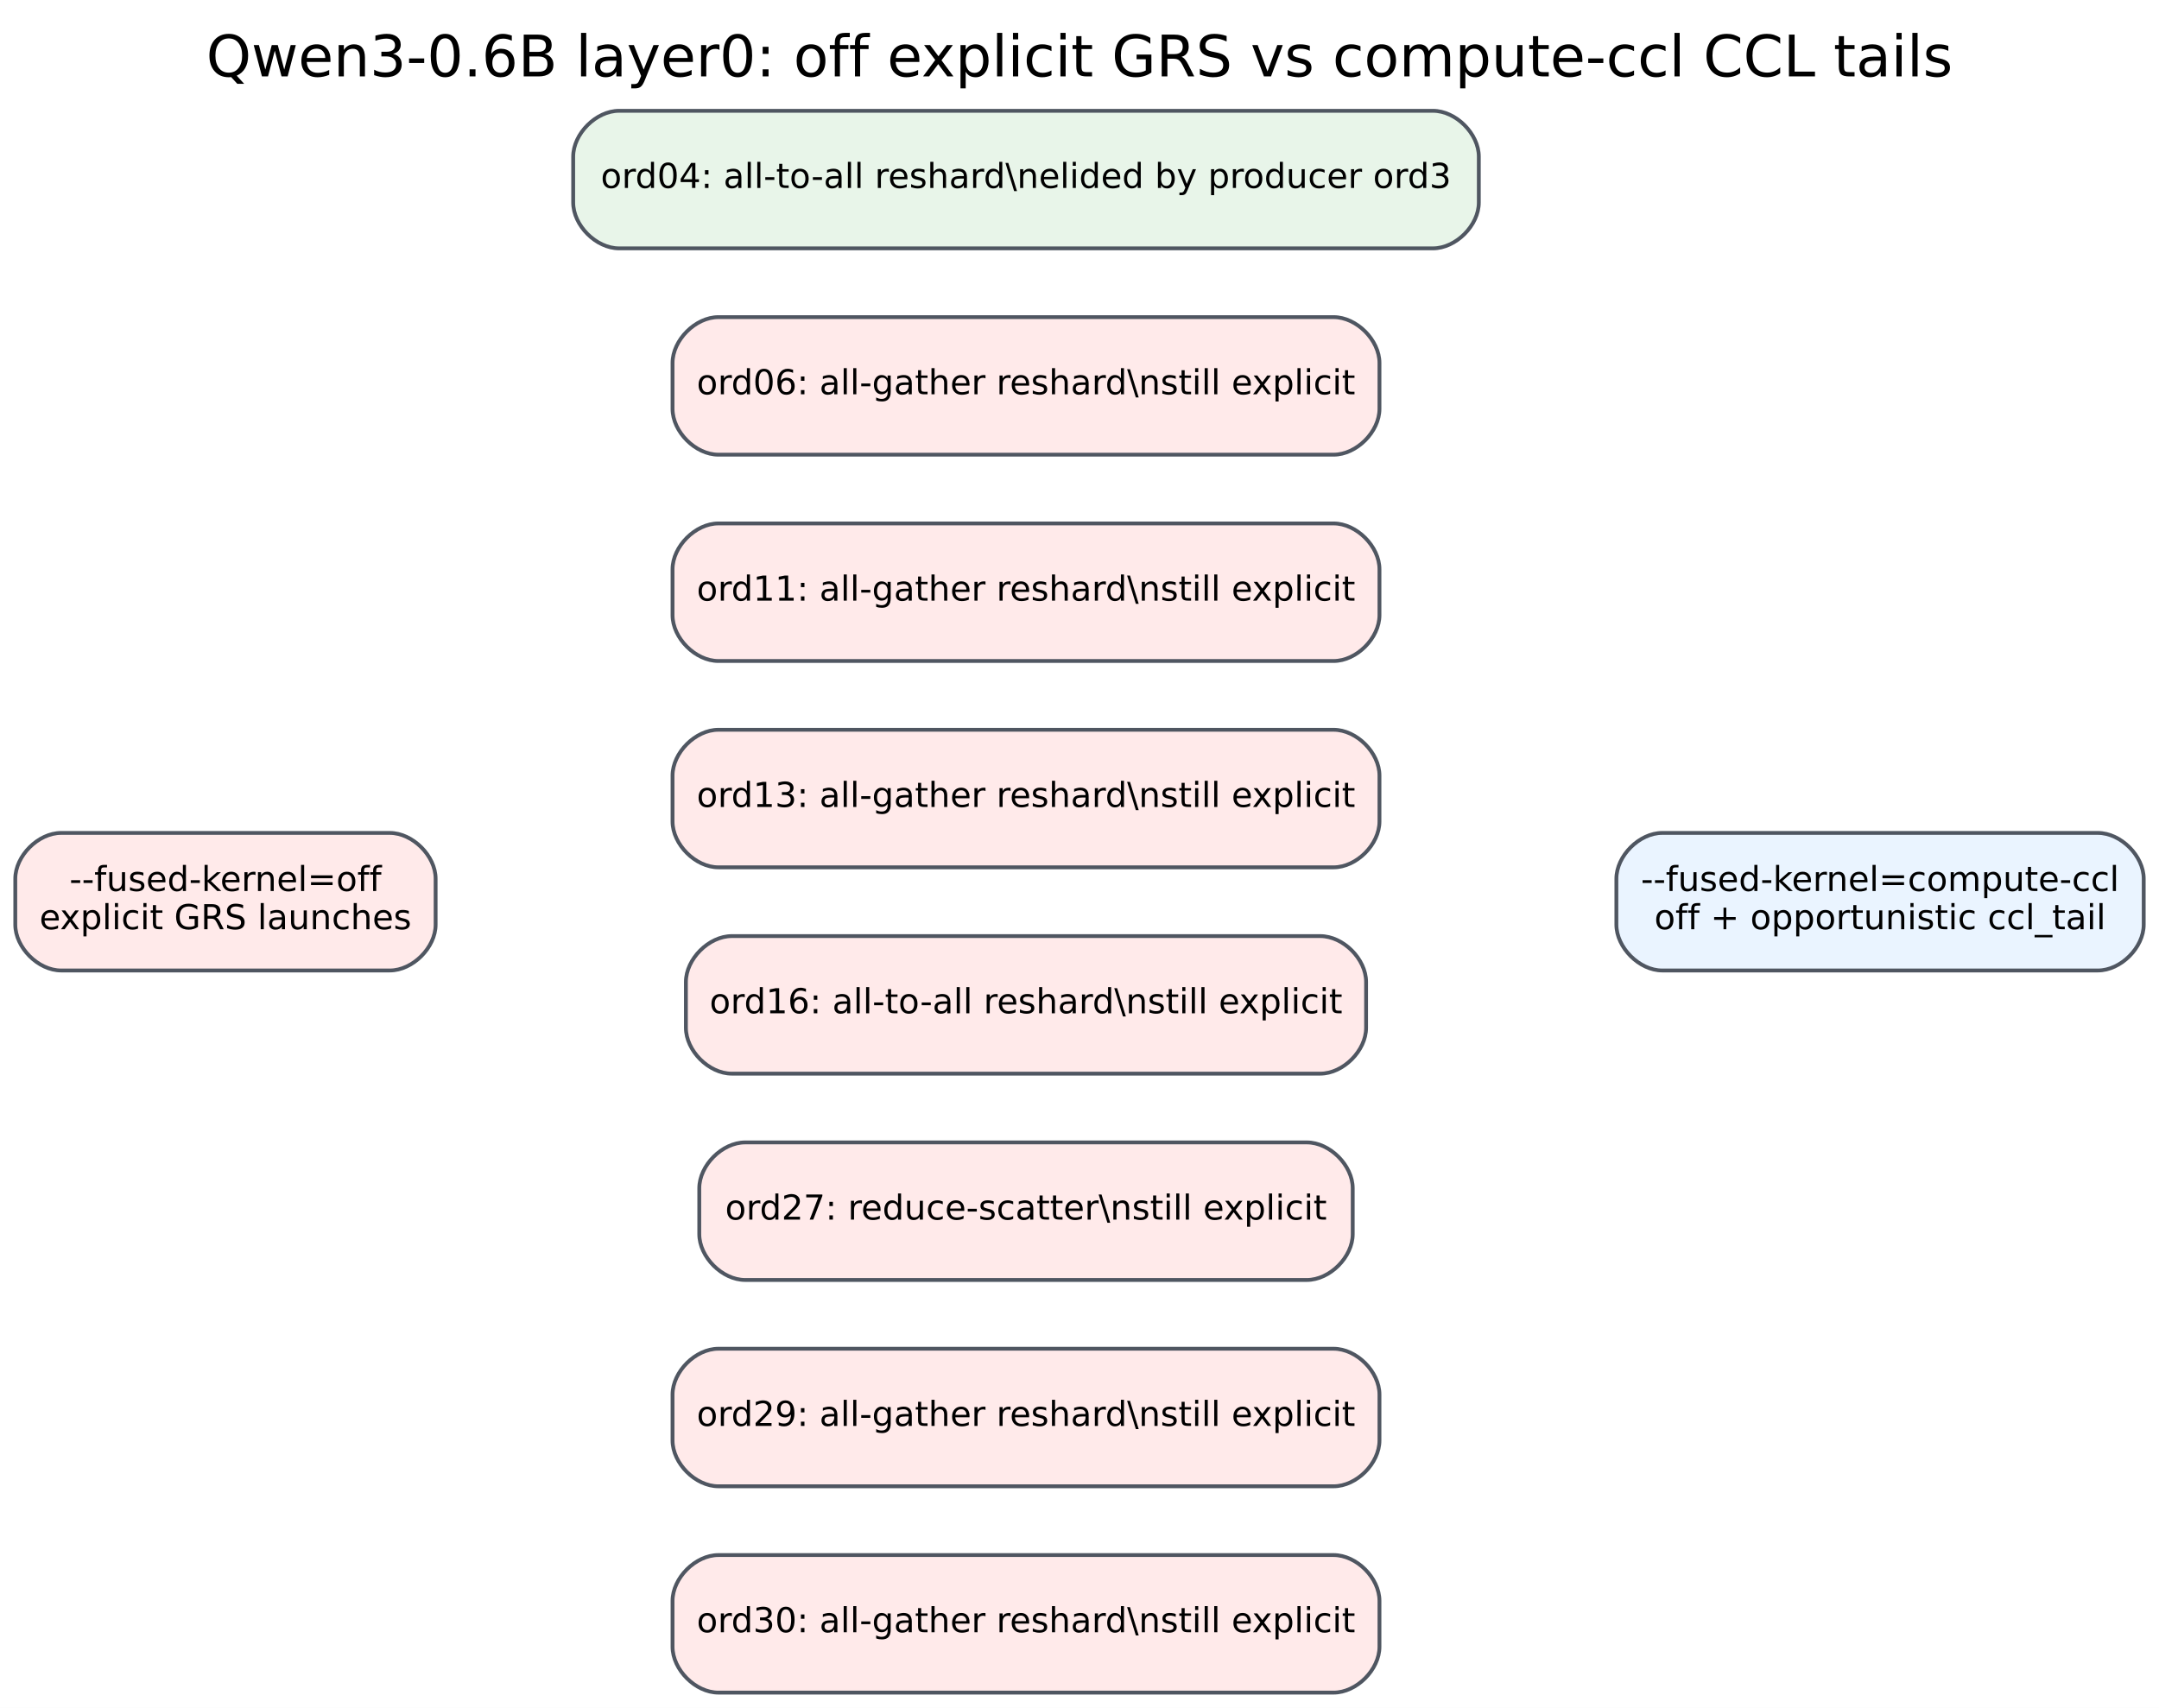
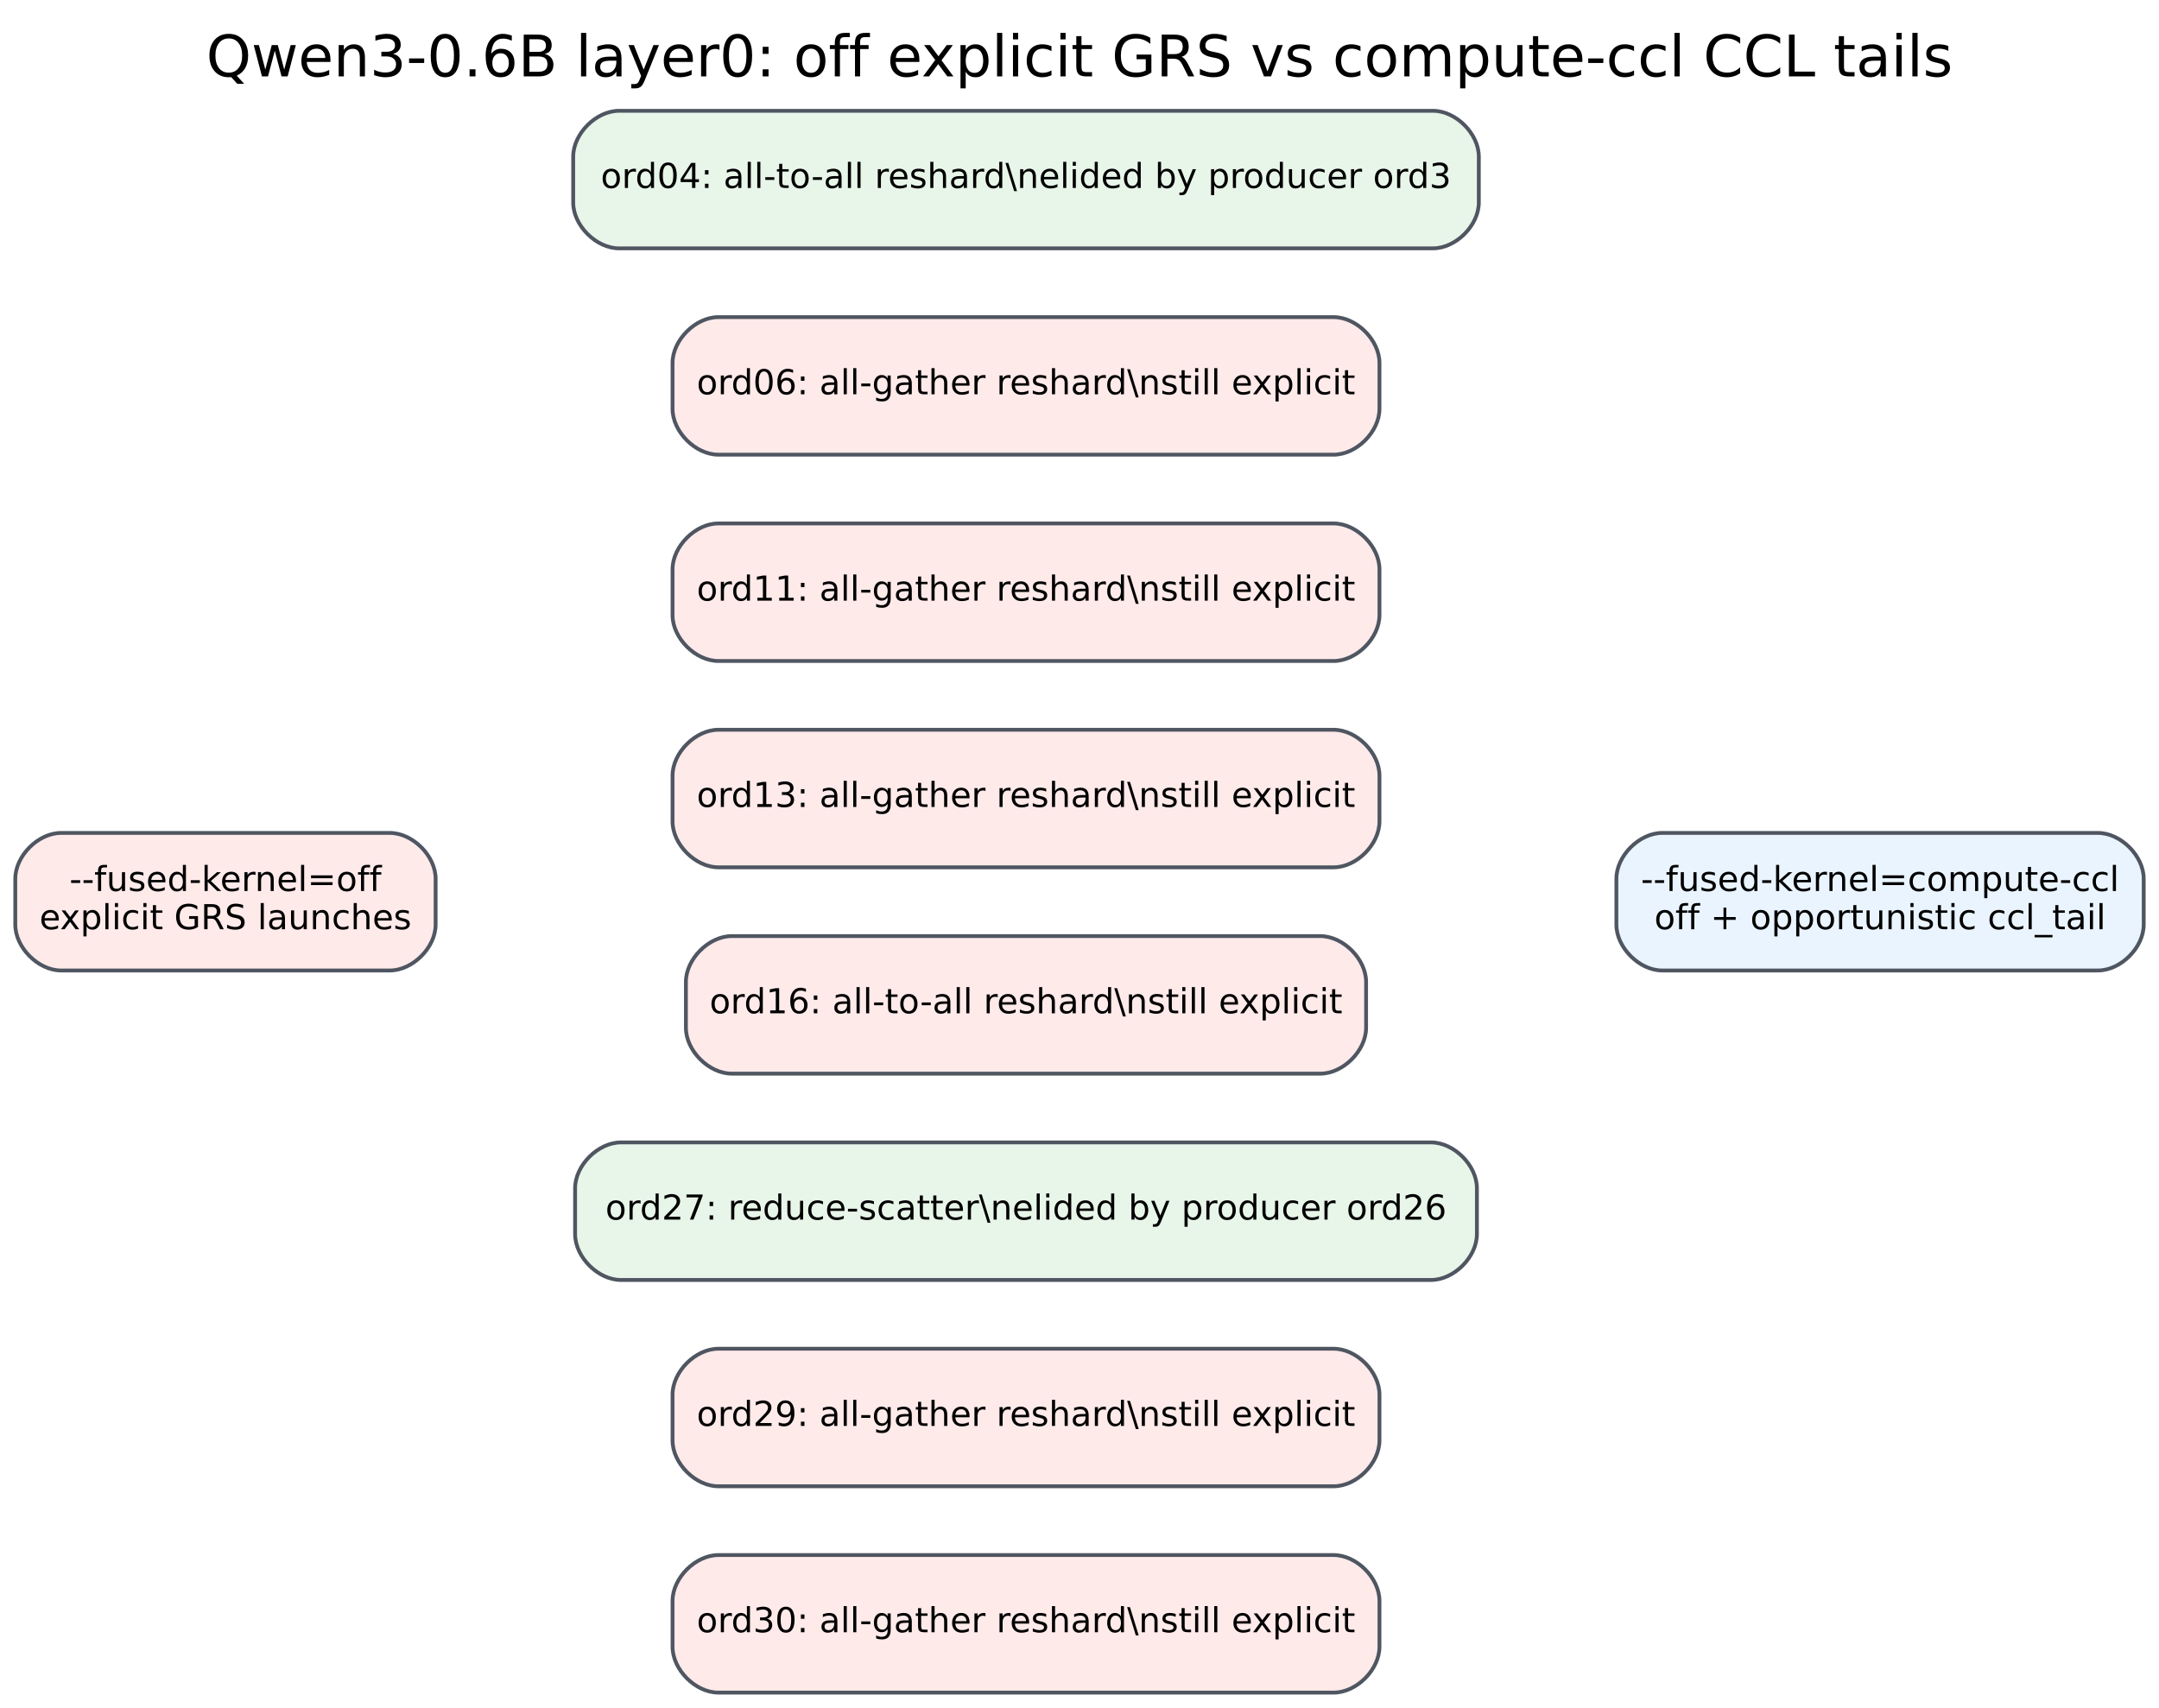
<svg xmlns="http://www.w3.org/2000/svg" width="100%" height="auto" viewBox="0.00 0.00 565.00 447.00">
  <g id="graph0" class="graph" transform="scale(1 1) rotate(0) translate(4 443)">
    <polygon fill="white" stroke="transparent" points="-4,4 -4,-443 561,-443 561,4 -4,4" />
    <text text-anchor="middle" x="278.5" y="-423" font-family="DejaVu Sans" font-size="15.00">Qwen3-0.6B layer0: off explicit GRS vs compute-ccl CCL tails</text>
    <g id="node1" class="node">
      <path fill="#ffeaea" stroke="#4f5661" d="M98,-225C98,-225 12,-225 12,-225 6,-225 0,-219 0,-213 0,-213 0,-201 0,-201 0,-195 6,-189 12,-189 12,-189 98,-189 98,-189 104,-189 110,-195 110,-201 110,-201 110,-213 110,-213 110,-219 104,-225 98,-225" />
      <text text-anchor="middle" x="55" y="-209.8" font-family="DejaVu Sans" font-size="9.00">--fused-kernel=off</text>
      <text text-anchor="middle" x="55" y="-199.8" font-family="DejaVu Sans" font-size="9.00">explicit GRS launches</text>
    </g>
    <g id="node3" class="node">
      <path fill="#e8f5e9" stroke="#4f5661" d="M371,-414C371,-414 158,-414 158,-414 152,-414 146,-408 146,-402 146,-402 146,-390 146,-390 146,-384 152,-378 158,-378 158,-378 371,-378 371,-378 377,-378 383,-384 383,-390 383,-390 383,-402 383,-402 383,-408 377,-414 371,-414" />
      <text text-anchor="middle" x="264.5" y="-393.8" font-family="DejaVu Sans" font-size="9.00">ord04: all-to-all reshard\nelided by producer ord3</text>
    </g>
    <g id="node4" class="node">
      <path fill="#ffeaea" stroke="#4f5661" d="M345,-360C345,-360 184,-360 184,-360 178,-360 172,-354 172,-348 172,-348 172,-336 172,-336 172,-330 178,-324 184,-324 184,-324 345,-324 345,-324 351,-324 357,-330 357,-336 357,-336 357,-348 357,-348 357,-354 351,-360 345,-360" />
      <text text-anchor="middle" x="264.5" y="-339.8" font-family="DejaVu Sans" font-size="9.00">ord06: all-gather reshard\nstill explicit</text>
    </g>
    <g id="node5" class="node">
      <path fill="#ffeaea" stroke="#4f5661" d="M345,-306C345,-306 184,-306 184,-306 178,-306 172,-300 172,-294 172,-294 172,-282 172,-282 172,-276 178,-270 184,-270 184,-270 345,-270 345,-270 351,-270 357,-276 357,-282 357,-282 357,-294 357,-294 357,-300 351,-306 345,-306" />
      <text text-anchor="middle" x="264.5" y="-285.8" font-family="DejaVu Sans" font-size="9.00">ord11: all-gather reshard\nstill explicit</text>
    </g>
    <g id="node6" class="node">
      <path fill="#ffeaea" stroke="#4f5661" d="M345,-252C345,-252 184,-252 184,-252 178,-252 172,-246 172,-240 172,-240 172,-228 172,-228 172,-222 178,-216 184,-216 184,-216 345,-216 345,-216 351,-216 357,-222 357,-228 357,-228 357,-240 357,-240 357,-246 351,-252 345,-252" />
      <text text-anchor="middle" x="264.5" y="-231.8" font-family="DejaVu Sans" font-size="9.00">ord13: all-gather reshard\nstill explicit</text>
    </g>
    <g id="node7" class="node">
      <path fill="#ffeaea" stroke="#4f5661" d="M341.5,-198C341.5,-198 187.5,-198 187.5,-198 181.5,-198 175.5,-192 175.5,-186 175.5,-186 175.5,-174 175.5,-174 175.5,-168 181.5,-162 187.5,-162 187.5,-162 341.5,-162 341.5,-162 347.5,-162 353.5,-168 353.5,-174 353.5,-174 353.5,-186 353.5,-186 353.5,-192 347.5,-198 341.5,-198" />
      <text text-anchor="middle" x="264.5" y="-177.8" font-family="DejaVu Sans" font-size="9.00">ord16: all-to-all reshard\nstill explicit</text>
    </g>
    <g id="node8" class="node">
-       <path fill="#ffeaea" stroke="#4f5661" d="M338,-144C338,-144 191,-144 191,-144 185,-144 179,-138 179,-132 179,-132 179,-120 179,-120 179,-114 185,-108 191,-108 191,-108 338,-108 338,-108 344,-108 350,-114 350,-120 350,-120 350,-132 350,-132 350,-138 344,-144 338,-144" />
-       <text text-anchor="middle" x="264.5" y="-123.8" font-family="DejaVu Sans" font-size="9.00">ord27: reduce-scatter\nstill explicit</text>
+       <path fill="#e8f5e9" stroke="#4f5661" d="M370.5,-144C370.5,-144 158.5,-144 158.5,-144 152.5,-144 146.5,-138 146.5,-132 146.5,-132 146.5,-120 146.5,-120 146.5,-114 152.5,-108 158.5,-108 158.5,-108 370.5,-108 370.5,-108 376.5,-108 382.5,-114 382.5,-120 382.5,-120 382.5,-132 382.5,-132 382.5,-138 376.5,-144 370.5,-144" />
+       <text text-anchor="middle" x="264.5" y="-123.8" font-family="DejaVu Sans" font-size="9.00">ord27: reduce-scatter\nelided by producer ord26</text>
    </g>
    <g id="node9" class="node">
      <path fill="#ffeaea" stroke="#4f5661" d="M345,-90C345,-90 184,-90 184,-90 178,-90 172,-84 172,-78 172,-78 172,-66 172,-66 172,-60 178,-54 184,-54 184,-54 345,-54 345,-54 351,-54 357,-60 357,-66 357,-66 357,-78 357,-78 357,-84 351,-90 345,-90" />
      <text text-anchor="middle" x="264.5" y="-69.8" font-family="DejaVu Sans" font-size="9.00">ord29: all-gather reshard\nstill explicit</text>
    </g>
    <g id="node10" class="node">
      <path fill="#ffeaea" stroke="#4f5661" d="M345,-36C345,-36 184,-36 184,-36 178,-36 172,-30 172,-24 172,-24 172,-12 172,-12 172,-6 178,0 184,0 184,0 345,0 345,0 351,0 357,-6 357,-12 357,-12 357,-24 357,-24 357,-30 351,-36 345,-36" />
      <text text-anchor="middle" x="264.5" y="-15.8" font-family="DejaVu Sans" font-size="9.00">ord30: all-gather reshard\nstill explicit</text>
    </g>
    <g id="node2" class="node">
      <path fill="#eaf4ff" stroke="#4f5661" d="M545,-225C545,-225 431,-225 431,-225 425,-225 419,-219 419,-213 419,-213 419,-201 419,-201 419,-195 425,-189 431,-189 431,-189 545,-189 545,-189 551,-189 557,-195 557,-201 557,-201 557,-213 557,-213 557,-219 551,-225 545,-225" />
      <text text-anchor="middle" x="488" y="-209.8" font-family="DejaVu Sans" font-size="9.00">--fused-kernel=compute-ccl</text>
      <text text-anchor="middle" x="488" y="-199.8" font-family="DejaVu Sans" font-size="9.00">off + opportunistic ccl_tail</text>
    </g>
  </g>
</svg>
